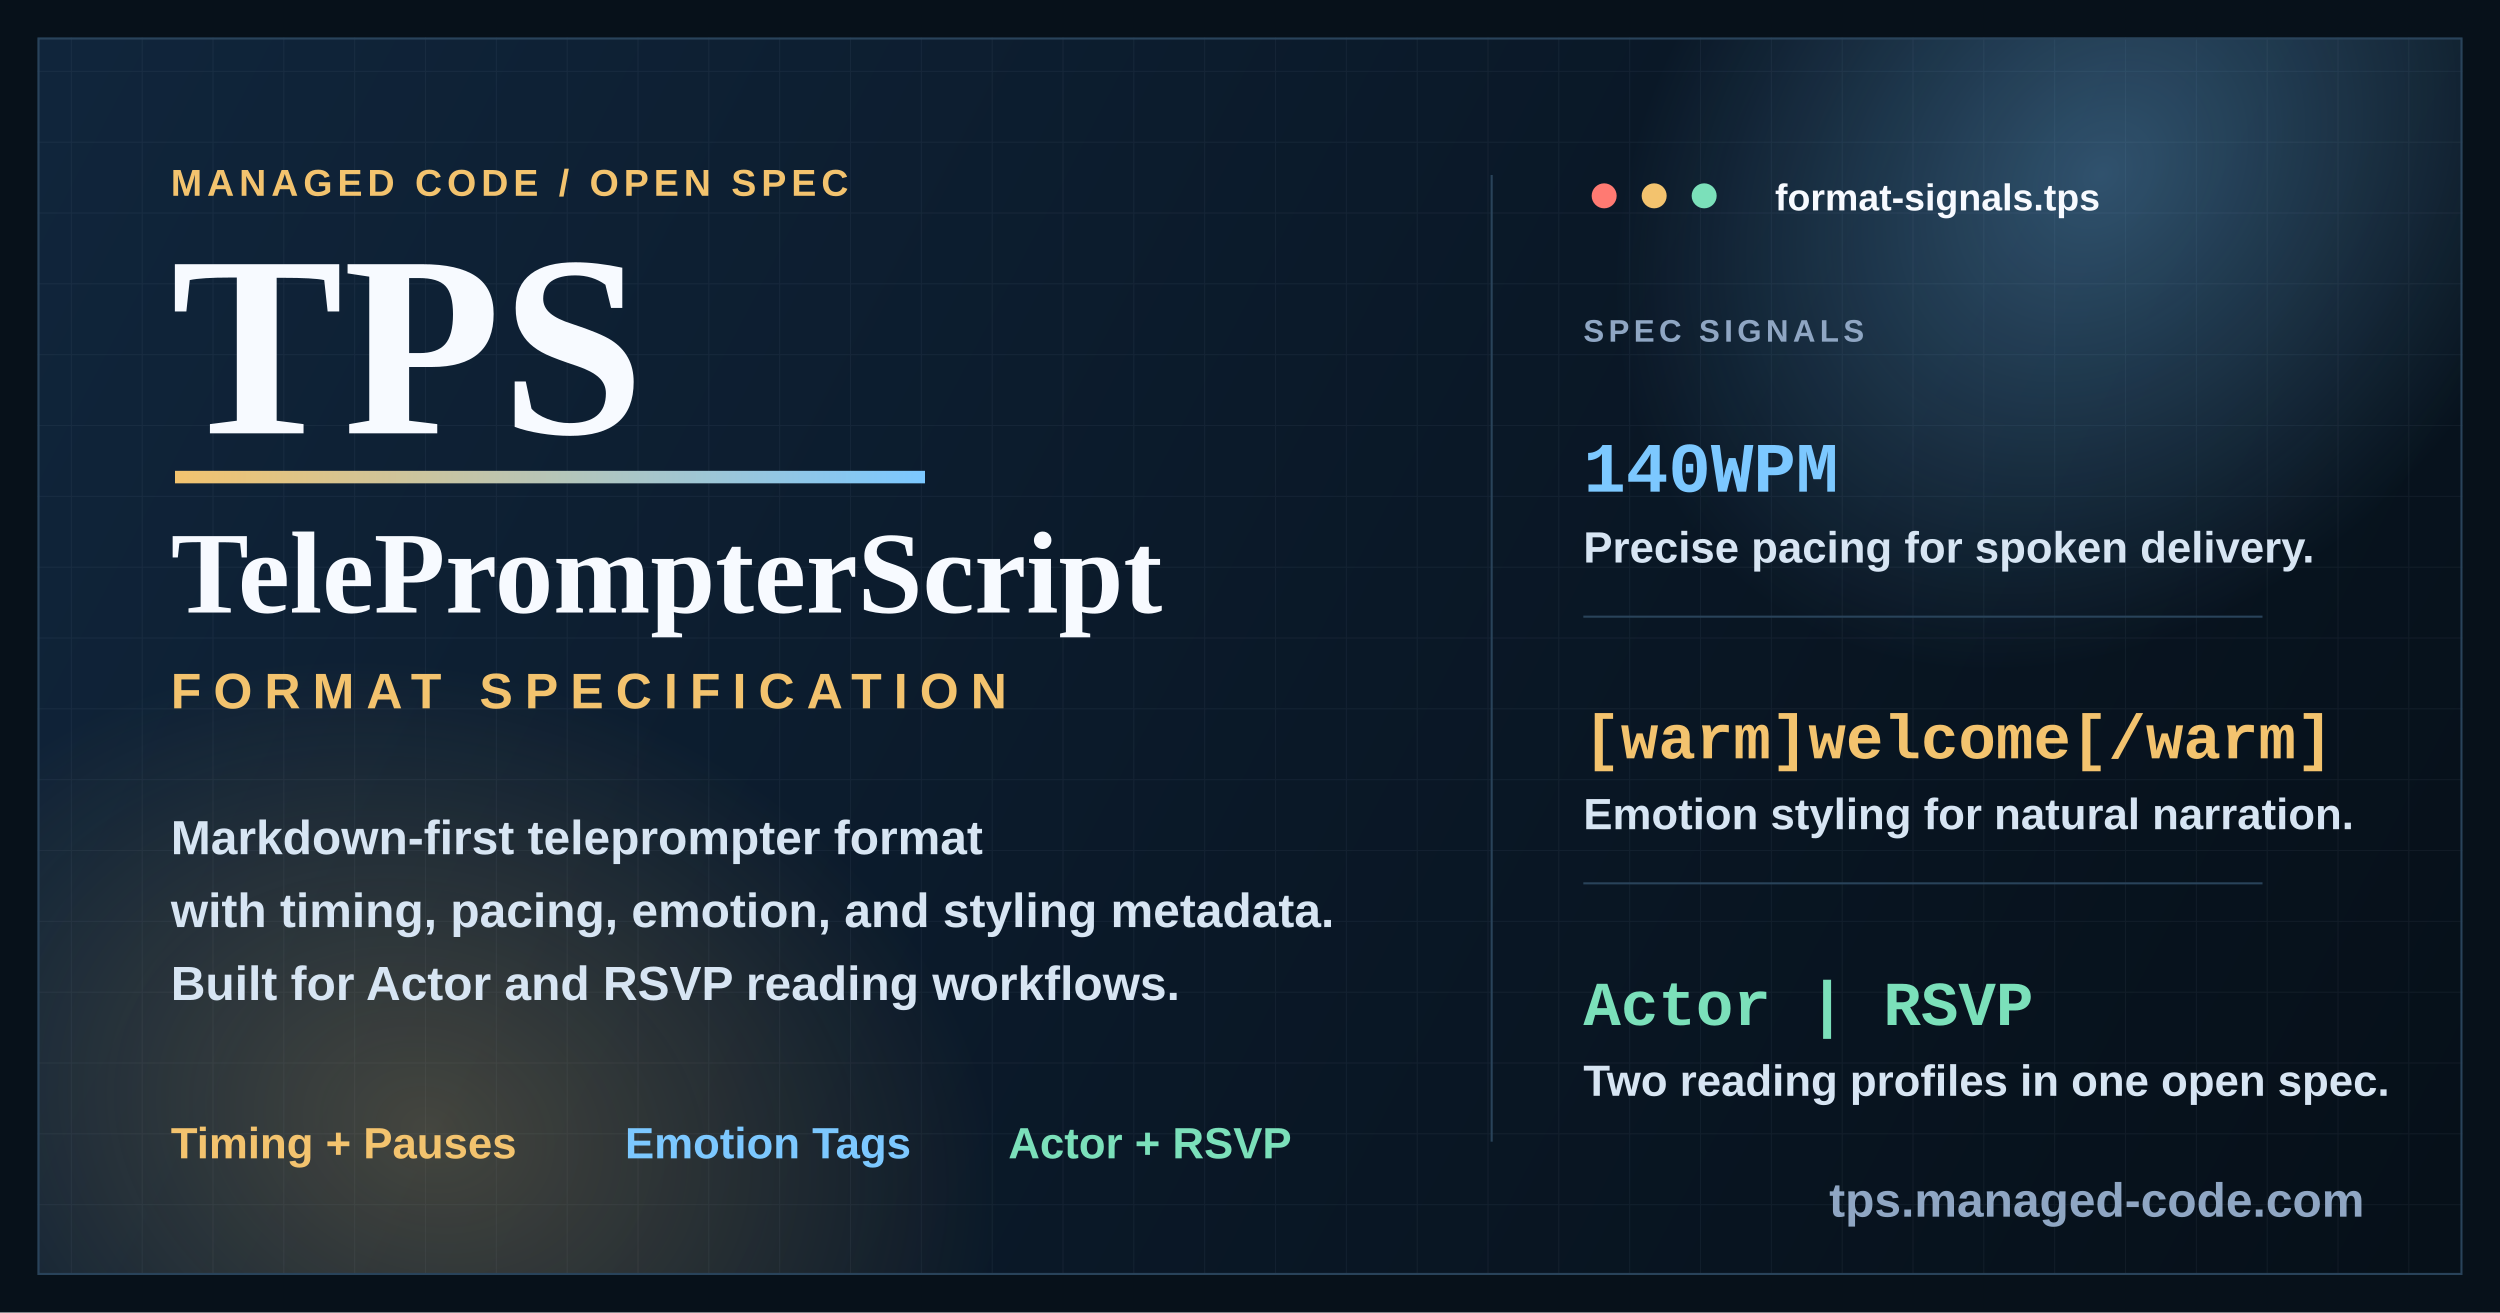
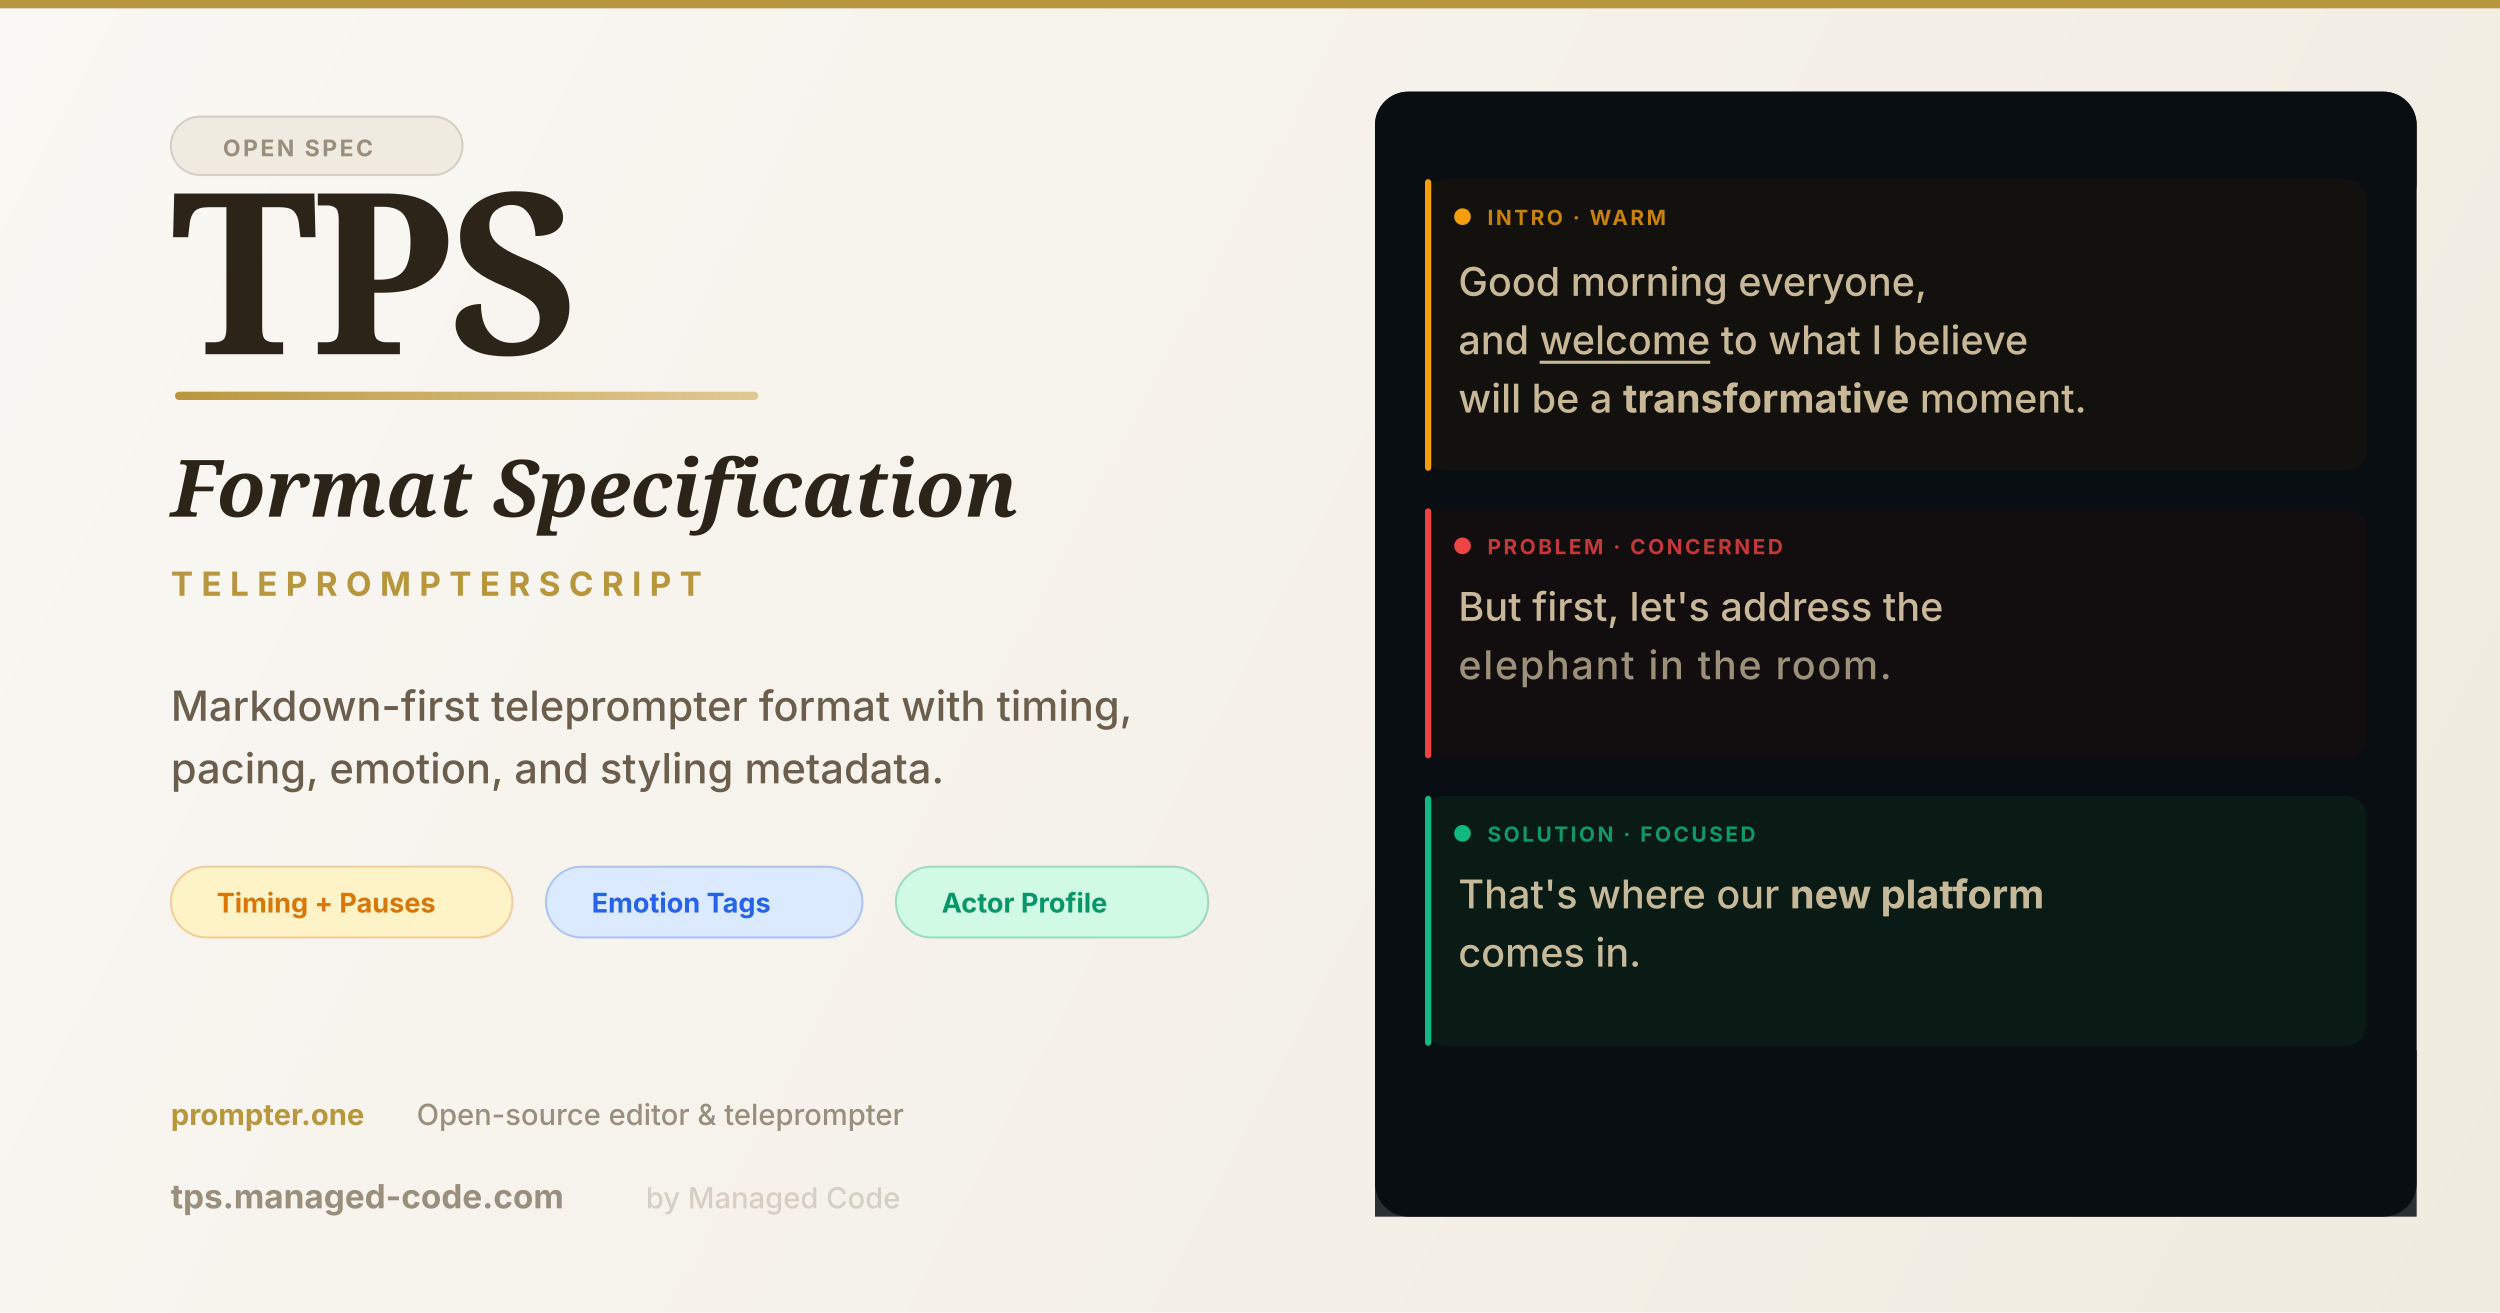
<svg xmlns="http://www.w3.org/2000/svg" width="1200" height="630" viewBox="0 0 1200 630" fill="none" role="img" aria-labelledby="title desc">
  <defs>
-     <linearGradient id="bg" x1="40" y1="22" x2="1158" y2="612" gradientUnits="userSpaceOnUse">
-       <stop stop-color="#10253B" />
-       <stop offset="0.54" stop-color="#0A1827" />
-       <stop offset="1" stop-color="#061019" />
+     <linearGradient id="bg" x1="0" y1="0" x2="1200" y2="630" gradientUnits="userSpaceOnUse">
+       <stop stop-color="#faf8f4" />
+       <stop offset="1" stop-color="#f0ebe0" />
    </linearGradient>
-     <radialGradient id="blueGlow" cx="0" cy="0" r="1" gradientUnits="userSpaceOnUse" gradientTransform="translate(1010 84) rotate(133) scale(262 208)">
-       <stop stop-color="#7CC8FF" stop-opacity="0.34" />
-       <stop offset="1" stop-color="#7CC8FF" stop-opacity="0" />
-     </radialGradient>
-     <radialGradient id="goldGlow" cx="0" cy="0" r="1" gradientUnits="userSpaceOnUse" gradientTransform="translate(206 542) rotate(18) scale(280 220)">
-       <stop stop-color="#F3C36E" stop-opacity="0.24" />
-       <stop offset="1" stop-color="#F3C36E" stop-opacity="0" />
-     </radialGradient>
-     <linearGradient id="accentLine" x1="82" y1="229" x2="442" y2="229" gradientUnits="userSpaceOnUse">
-       <stop stop-color="#F3C36E" />
-       <stop offset="1" stop-color="#7CC8FF" />
+     <linearGradient id="goldLine" x1="82" y1="0" x2="500" y2="0" gradientUnits="userSpaceOnUse">
+       <stop stop-color="#b8963e" />
+       <stop offset="1" stop-color="#d4a847" stop-opacity="0.3" />
    </linearGradient>
-     <pattern id="grid" width="34" height="34" patternUnits="userSpaceOnUse">
-       <path d="M34 0H0V34" stroke="#90A8C6" stroke-opacity="0.07" />
-     </pattern>
  </defs>
-   <rect width="1200" height="630" fill="#07111A" />
-   <rect x="18" y="18" width="1164" height="594" fill="url(#bg)" />
-   <rect x="18" y="18" width="1164" height="594" fill="url(#grid)" />
-   <rect x="18" y="18" width="1164" height="594" fill="url(#blueGlow)" />
-   <rect x="18" y="18" width="1164" height="594" fill="url(#goldGlow)" />
-   <rect x="18.5" y="18.5" width="1163" height="593" stroke="#29435A" />
-   <text x="82" y="94" fill="#F3C36E" font-family="Arial, Helvetica, sans-serif" font-size="18" font-weight="700" letter-spacing="2.4">MANAGED CODE / OPEN SPEC</text>
-   <text x="82" y="208" fill="#F7FAFF" font-family="Georgia, Times New Roman, serif" font-size="124" font-weight="700">TPS</text>
-   <rect x="84" y="226" width="360" height="6" fill="url(#accentLine)" />
-   <text x="82" y="294" fill="#F7FAFF" font-family="Georgia, Times New Roman, serif" font-size="56" font-weight="700">TelePrompterScript</text>
-   <text x="82" y="340" fill="#F3C36E" font-family="Arial, Helvetica, sans-serif" font-size="24" font-weight="700" letter-spacing="5.8">FORMAT SPECIFICATION</text>
-   <text x="82" y="410" fill="#D7E5F3" font-family="Arial, Helvetica, sans-serif" font-size="23" font-weight="600">Markdown-first teleprompter format</text>
-   <text x="82" y="445" fill="#D7E5F3" font-family="Arial, Helvetica, sans-serif" font-size="23" font-weight="600">with timing, pacing, emotion, and styling metadata.</text>
-   <text x="82" y="480" fill="#D7E5F3" font-family="Arial, Helvetica, sans-serif" font-size="23" font-weight="600">Built for Actor and RSVP reading workflows.</text>
-   <text x="82" y="556" fill="#F3C36E" font-family="Arial, Helvetica, sans-serif" font-size="21" font-weight="700">Timing + Pauses</text>
-   <text x="300" y="556" fill="#7CC8FF" font-family="Arial, Helvetica, sans-serif" font-size="21" font-weight="700">Emotion Tags</text>
-   <text x="484" y="556" fill="#7BE0BA" font-family="Arial, Helvetica, sans-serif" font-size="21" font-weight="700">Actor + RSVP</text>
-   <line x1="716" y1="84" x2="716" y2="548" stroke="#29435A" stroke-width="1" />
-   <circle cx="770" cy="94" r="6" fill="#FF7A72" />
-   <circle cx="794" cy="94" r="6" fill="#F3C36E" />
-   <circle cx="818" cy="94" r="6" fill="#7BE0BA" />
-   <text x="852" y="101" fill="#F7FAFF" font-family="Arial, Helvetica, sans-serif" font-size="18" font-weight="700">format-signals.tps</text>
-   <text x="760" y="164" fill="#8FA6C3" font-family="Arial, Helvetica, sans-serif" font-size="15" font-weight="700" letter-spacing="2.1">SPEC SIGNALS</text>
-   <text x="760" y="236" fill="#7CC8FF" font-family="Courier New, monospace" font-size="34" font-weight="700">140WPM</text>
-   <text x="760" y="270" fill="#D7E5F3" font-family="Arial, Helvetica, sans-serif" font-size="21" font-weight="600">Precise pacing for spoken delivery.</text>
-   <line x1="760" y1="296" x2="1086" y2="296" stroke="#29435A" stroke-width="1" />
-   <text x="760" y="364" fill="#F3C36E" font-family="Courier New, monospace" font-size="30" font-weight="700">[warm]welcome[/warm]</text>
-   <text x="760" y="398" fill="#D7E5F3" font-family="Arial, Helvetica, sans-serif" font-size="21" font-weight="600">Emotion styling for natural narration.</text>
-   <line x1="760" y1="424" x2="1086" y2="424" stroke="#29435A" stroke-width="1" />
-   <text x="760" y="492" fill="#7BE0BA" font-family="Courier New, monospace" font-size="30" font-weight="700">Actor | RSVP</text>
-   <text x="760" y="526" fill="#D7E5F3" font-family="Arial, Helvetica, sans-serif" font-size="21" font-weight="600">Two reading profiles in one open spec.</text>
-   <text x="878" y="584" fill="#8FA6C3" font-family="Arial, Helvetica, sans-serif" font-size="23" font-weight="700">tps.managed-code.com</text>
+   <rect width="1200" height="630" fill="url(#bg)" />
+   <rect x="0" y="0" width="1200" height="4" fill="#b8963e" />
+   <rect x="82" y="56" width="140" height="28" rx="14" fill="#f0ebe0" stroke="#d5cfc4" />
+   <text x="107" y="75" fill="#9a8e7c" font-family="Inter, Arial, sans-serif" font-size="11" font-weight="700" letter-spacing="1.2">OPEN SPEC</text>
+   <text x="82" y="170" fill="#2c2418" font-family="Georgia, Playfair Display, serif" font-size="108" font-weight="700" letter-spacing="-3">TPS</text>
+   <rect x="84" y="188" width="280" height="4" rx="2" fill="url(#goldLine)" />
+   <text x="82" y="248" fill="#2c2418" font-family="Georgia, Playfair Display, serif" font-size="38" font-weight="700" font-style="italic">Format Specification</text>
+   <text x="82" y="286" fill="#b8963e" font-family="Inter, Arial, sans-serif" font-size="16" font-weight="700" letter-spacing="4">TELEPROMPTERSCRIPT</text>
+   <text x="82" y="346" fill="#6b5e4d" font-family="Inter, Arial, sans-serif" font-size="20" font-weight="500">Markdown-first teleprompter format with timing,</text>
+   <text x="82" y="376" fill="#6b5e4d" font-family="Inter, Arial, sans-serif" font-size="20" font-weight="500">pacing, emotion, and styling metadata.</text>
+   <rect x="82" y="416" width="164" height="34" rx="17" fill="#fef3c7" stroke="#d97706" stroke-opacity="0.3" />
+   <text x="104" y="438" fill="#d97706" font-family="Inter, Arial, sans-serif" font-size="13" font-weight="700">Timing + Pauses</text>
+   <rect x="262" y="416" width="152" height="34" rx="17" fill="#dbeafe" stroke="#2563eb" stroke-opacity="0.3" />
+   <text x="284" y="438" fill="#2563eb" font-family="Inter, Arial, sans-serif" font-size="13" font-weight="700">Emotion Tags</text>
+   <rect x="430" y="416" width="150" height="34" rx="17" fill="#d1fae5" stroke="#059669" stroke-opacity="0.3" />
+   <text x="452" y="438" fill="#059669" font-family="Inter, Arial, sans-serif" font-size="13" font-weight="700">Actor Profile</text>
+   <rect x="660" y="44" width="500" height="540" rx="16" fill="#080e12" />
+   <rect x="660" y="44" width="500" height="60" rx="16" fill="#080e12" opacity="0.9" />
+   <rect x="684" y="86" width="452" height="140" rx="10" fill="#1c1408" fill-opacity="0.5" />
+   <rect x="684" y="86" width="3" height="140" rx="1.5" fill="#F59E0B" />
+   <circle cx="702" cy="104" r="4" fill="#F59E0B" />
+   <text x="714" y="108" fill="#F59E0B" font-family="Inter, Arial, sans-serif" font-size="10" font-weight="700" letter-spacing="1.2" opacity="0.8">INTRO · WARM</text>
+   <text x="700" y="142" fill="#e8d5b0" font-family="Inter, Arial, sans-serif" font-size="19" font-weight="500" opacity="0.85">Good morning everyone,</text>
+   <text x="700" y="170" fill="#e8d5b0" font-family="Inter, Arial, sans-serif" font-size="19" font-weight="500" opacity="0.85">and <tspan text-decoration="underline" text-decoration-color="#c4a060">welcome</tspan> to what I believe</text>
+   <text x="700" y="198" fill="#e8d5b0" font-family="Inter, Arial, sans-serif" font-size="19" font-weight="500" opacity="0.85">will be a <tspan font-weight="700">transformative</tspan> moment.</text>
+   <rect x="684" y="244" width="452" height="120" rx="10" fill="#1c0e0e" fill-opacity="0.5" />
+   <rect x="684" y="244" width="3" height="120" rx="1.5" fill="#EF4444" />
+   <circle cx="702" cy="262" r="4" fill="#EF4444" />
+   <text x="714" y="266" fill="#EF4444" font-family="Inter, Arial, sans-serif" font-size="10" font-weight="700" letter-spacing="1.2" opacity="0.8">PROBLEM · CONCERNED</text>
+   <text x="700" y="298" fill="#e8d5b0" font-family="Inter, Arial, sans-serif" font-size="19" font-weight="500" opacity="0.85">But first, let's address the</text>
+   <text x="700" y="326" fill="#e8d5b0" font-family="Inter, Arial, sans-serif" font-size="19" font-weight="500" opacity="0.65" letter-spacing="0.8">elephant in the room.</text>
+   <rect x="684" y="382" width="452" height="120" rx="10" fill="#0d2818" fill-opacity="0.5" />
+   <rect x="684" y="382" width="3" height="120" rx="1.5" fill="#10B981" />
+   <circle cx="702" cy="400" r="4" fill="#10B981" />
+   <text x="714" y="404" fill="#10B981" font-family="Inter, Arial, sans-serif" font-size="10" font-weight="700" letter-spacing="1.2" opacity="0.8">SOLUTION · FOCUSED</text>
+   <text x="700" y="436" fill="#e8d5b0" font-family="Inter, Arial, sans-serif" font-size="19" font-weight="500" opacity="0.85">That's where our <tspan font-weight="700">new platform</tspan>
+   </text>
+   <text x="700" y="464" fill="#e8d5b0" font-family="Inter, Arial, sans-serif" font-size="19" font-weight="500" opacity="0.85">comes in.</text>
+   <rect x="660" y="504" width="500" height="80" rx="0" fill="#080e12" opacity="0.85" />
+   <text x="82" y="540" fill="#b8963e" font-family="Inter, Arial, sans-serif" font-size="14" font-weight="700">prompter.one</text>
+   <text x="200" y="540" fill="#9a8e7c" font-family="Inter, Arial, sans-serif" font-size="14" font-weight="500">Open-source editor &amp; teleprompter</text>
+   <text x="82" y="580" fill="#9a8e7c" font-family="Inter, Arial, sans-serif" font-size="16" font-weight="700">tps.managed-code.com</text>
+   <text x="310" y="580" fill="#d5cfc4" font-family="Inter, Arial, sans-serif" font-size="14" font-weight="500">by Managed Code</text>
</svg>
